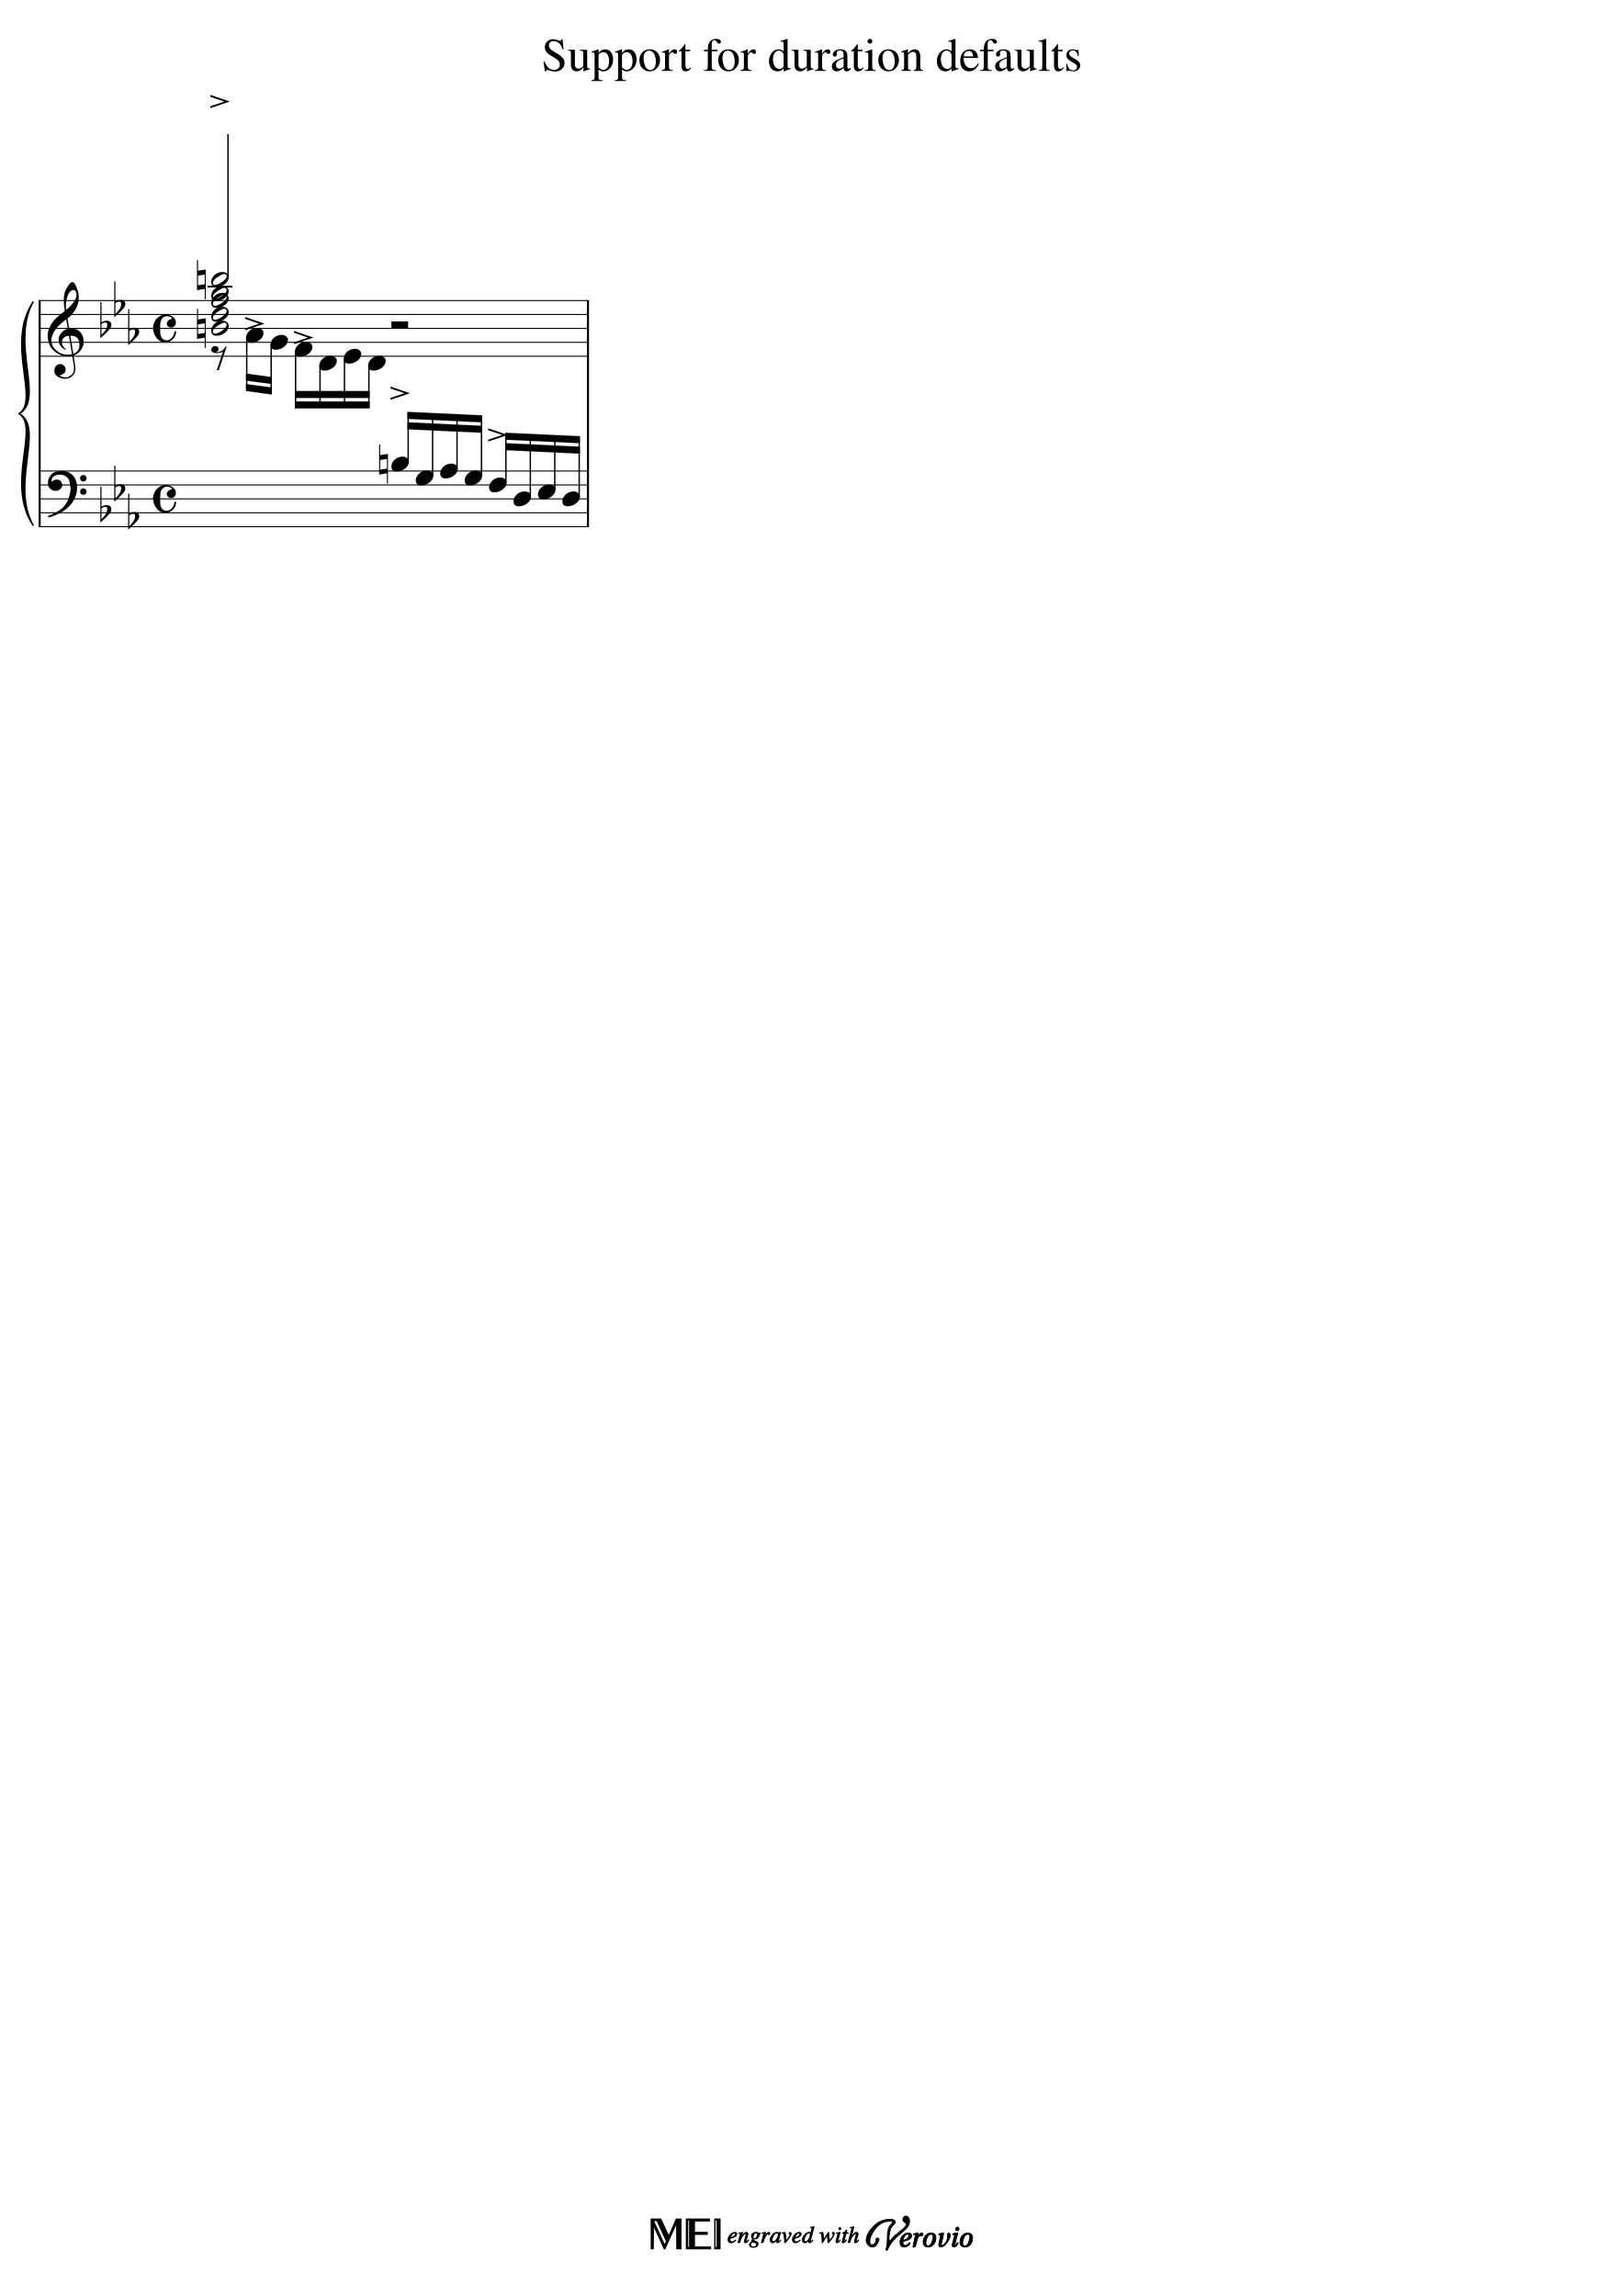
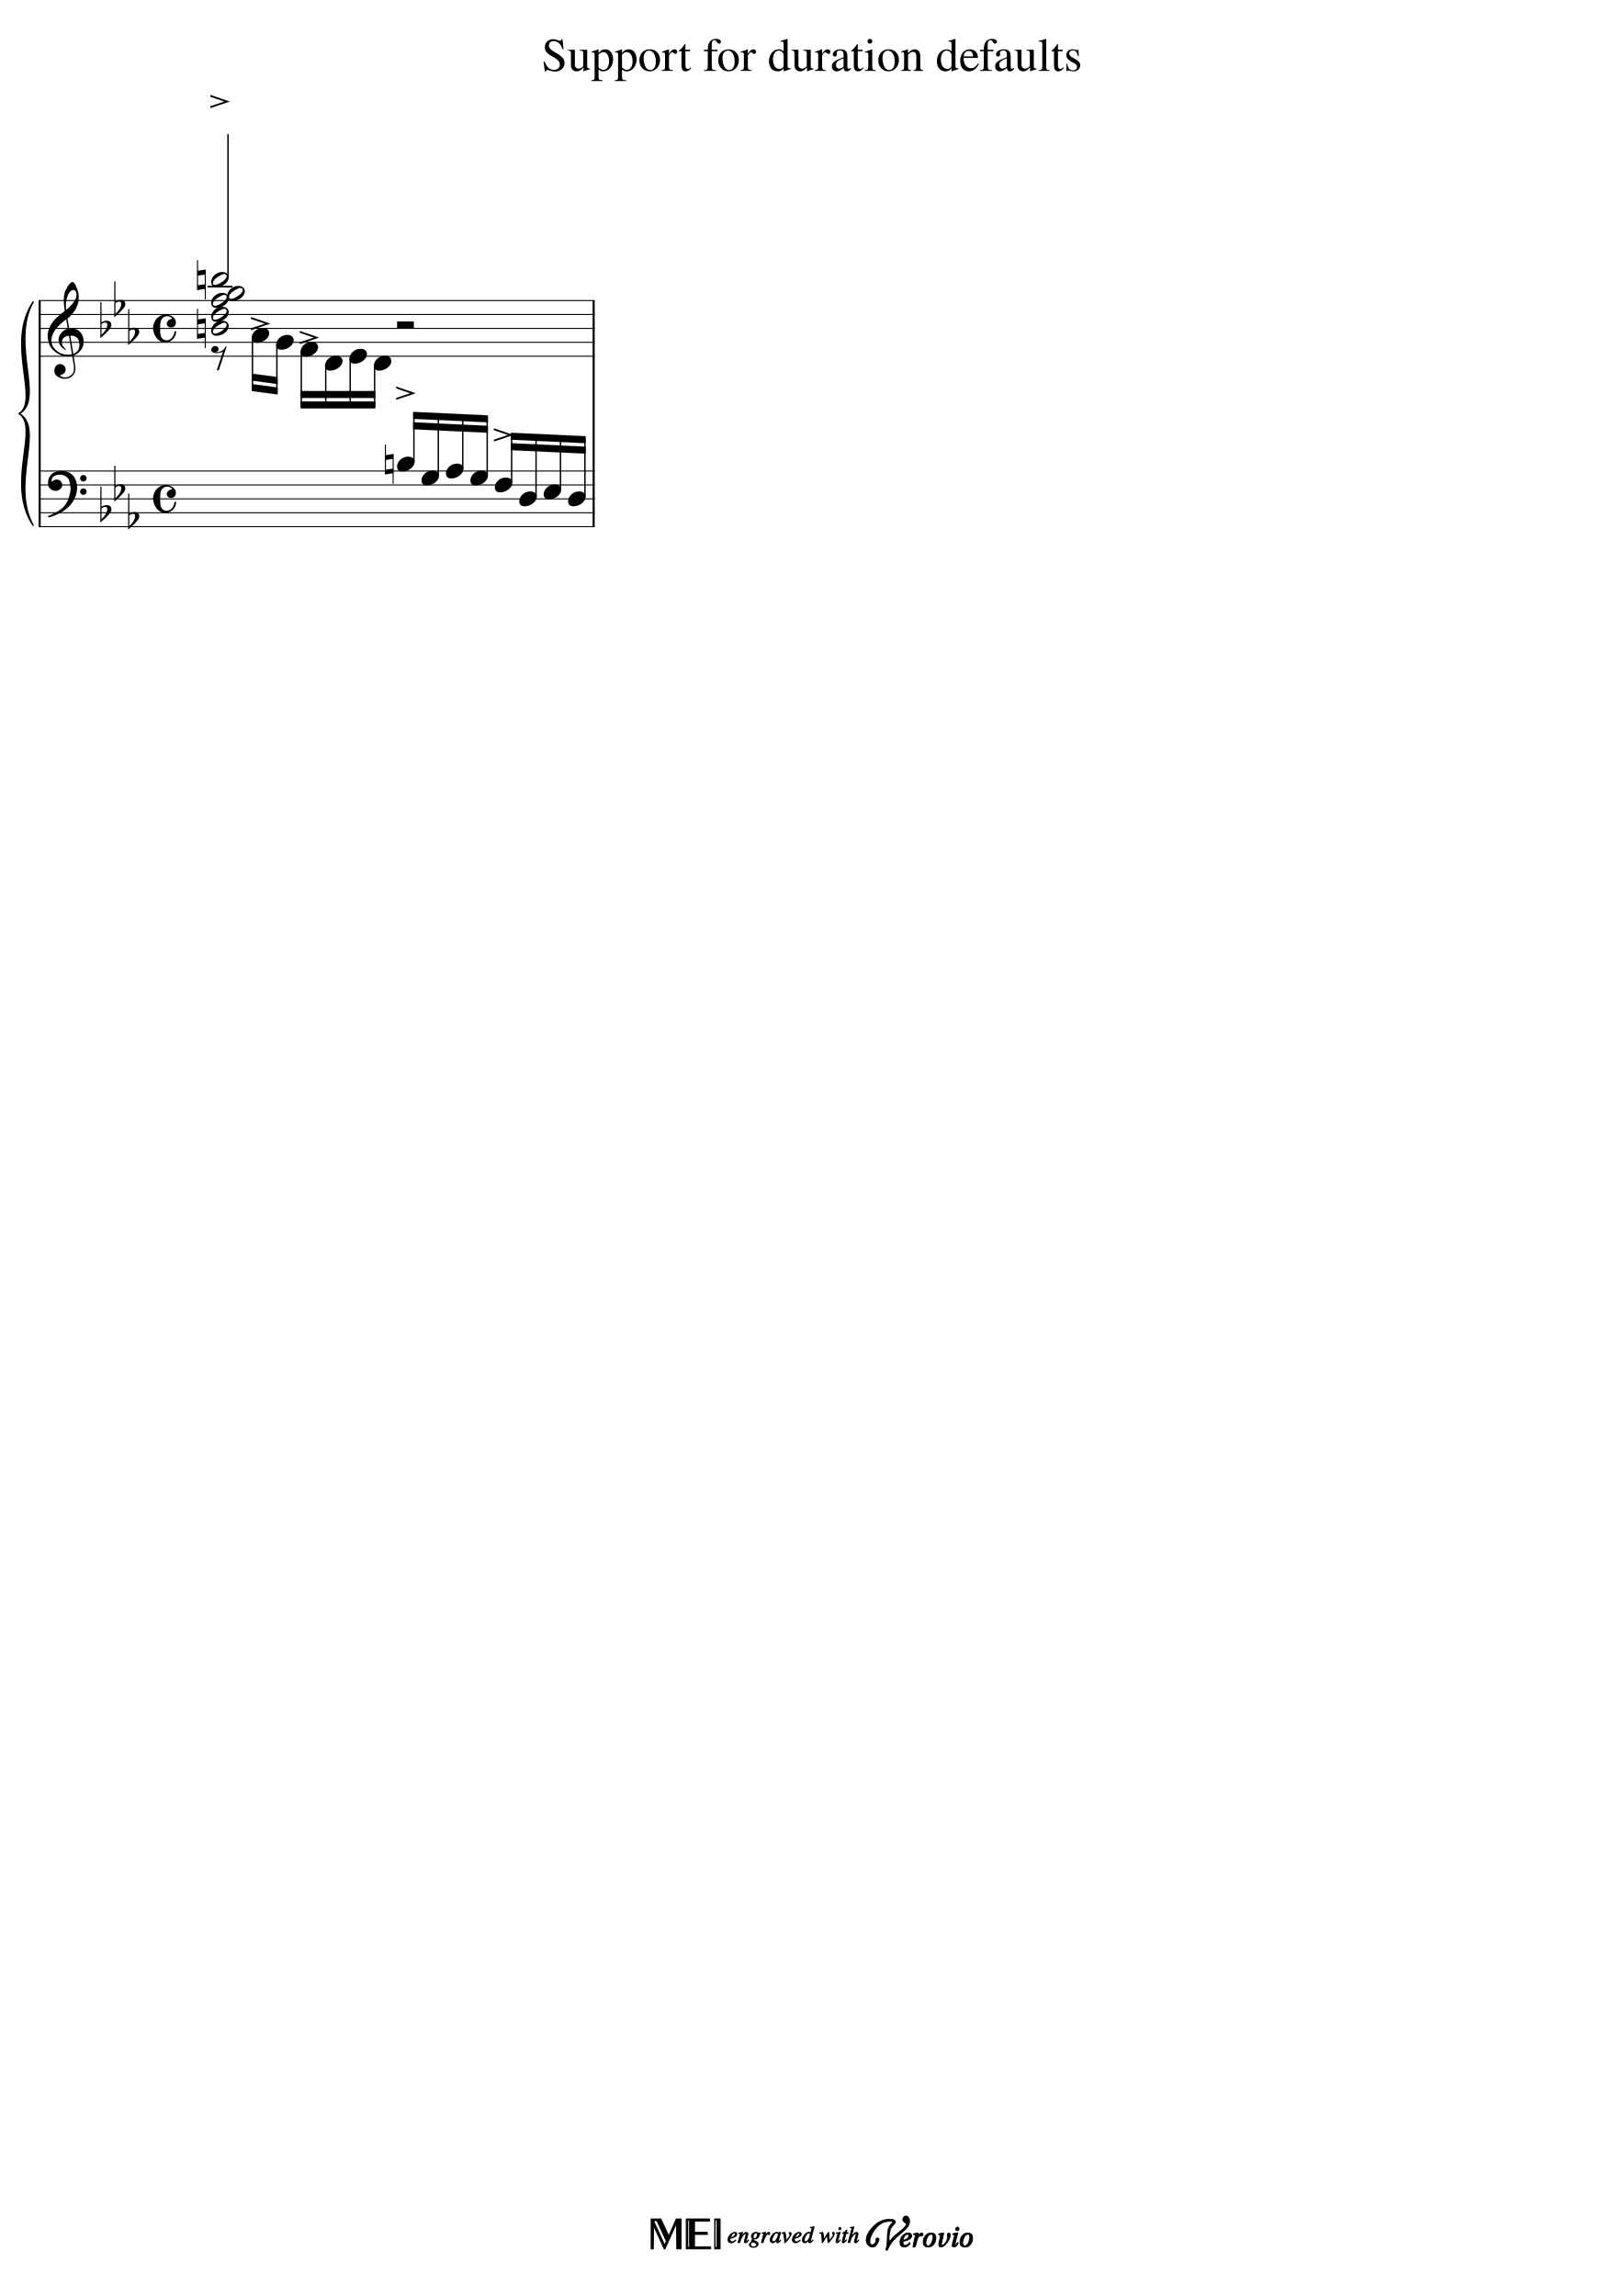
<svg xmlns="http://www.w3.org/2000/svg" xmlns:xlink="http://www.w3.org/1999/xlink" width="2100px" height="2970px" version="1.1" overflow="visible" id="docid">
  <defs>
    <g id="E050-docid">
      <path transform="scale(1,-1)" d="M441 -245c-23 -4 -48 -6 -76 -6c-59 0 -102 7 -130 20c-88 42 -150 93 -187 154c-26 44 -43 103 -48 176c0 6 -1 13 -1 19c0 54 15 111 45 170c29 57 65 106 110 148s96 85 153 127c-3 16 -8 46 -13 92c-4 43 -5 73 -5 89c0 117 16 172 69 257c34 54 64 82 89 82 c21 0 43 -30 69 -92s39 -115 41 -159v-15c0 -109 -21 -162 -67 -241c-13 -20 -63 -90 -98 -118c-13 -9 -25 -19 -37 -29l31 -181c8 1 18 2 28 2c58 0 102 -12 133 -35c59 -43 92 -104 98 -184c1 -7 1 -15 1 -22c0 -123 -87 -209 -181 -248c8 -57 17 -110 25 -162 c5 -31 6 -58 6 -80c0 -30 -5 -53 -14 -70c-35 -64 -88 -99 -158 -103c-5 0 -11 -1 -16 -1c-37 0 -72 10 -108 27c-50 24 -77 59 -80 105v11c0 29 7 55 20 76c18 28 45 42 79 44h6c49 0 93 -42 97 -87v-9c0 -51 -34 -86 -105 -106c17 -24 51 -36 102 -36c62 0 116 43 140 85 c9 16 13 41 13 74c0 20 -1 42 -5 67c-8 53 -18 106 -26 159zM461 939c-95 0 -135 -175 -135 -286c0 -24 2 -48 5 -71c50 39 92 82 127 128c40 53 60 100 60 140v8c-4 53 -22 81 -55 81h-2zM406 119l54 -326c73 25 110 78 110 161c0 7 0 15 -1 23c-7 95 -57 142 -151 142h-12 zM382 117c-72 -2 -128 -47 -128 -120v-7c2 -46 43 -99 75 -115c-3 -2 -7 -5 -10 -10c-70 33 -116 88 -123 172v11c0 68 44 126 88 159c23 17 49 29 78 36l-29 170c-21 -13 -52 -37 -92 -73c-50 -44 -86 -84 -109 -119c-45 -69 -67 -130 -67 -182v-13c5 -68 35 -127 93 -176 s125 -73 203 -73c25 0 50 3 75 9c-19 111 -36 221 -54 331z" />
    </g>
    <g id="E260-docid">
      <path transform="scale(1,-1)" d="M20 110c32 16 54 27 93 27c26 0 35 -3 54 -13c13 -7 24 -20 27 -38l4 -25c0 -28 -16 -57 -45 -89c-23 -25 -39 -44 -65 -68l-88 -79v644h20v-359zM90 106c-32 0 -48 -10 -70 -29v-194c31 31 54 59 71 84c21 32 32 59 32 84c0 9 1 16 1 20c0 14 -3 21 -11 30l-8 3z" />
    </g>
    <g id="E08A-docid">
      <path transform="scale(1,-1)" d="M340 179c-9 24 -56 41 -89 41c-46 0 -81 -28 -100 -58c-17 -28 -25 -78 -25 -150c0 -65 2 -111 8 -135c8 -31 18 -49 40 -67c20 -17 43 -25 70 -25c54 0 92 36 115 75c14 25 23 54 28 88h27c0 -63 -24 -105 -58 -141c-35 -38 -82 -56 -140 -56c-45 0 -83 13 -115 39 c-57 45 -101 130 -101 226c0 59 33 127 68 163c36 37 97 72 160 72c36 0 93 -21 121 -40c11 -8 23 -17 33 -30c19 -23 27 -48 27 -76c0 -51 -35 -88 -86 -88c-43 0 -76 27 -76 68c0 26 7 35 21 51c15 17 32 27 58 32c7 2 14 7 14 11z" />
    </g>
    <g id="E4A0-docid">
      <path transform="scale(1,-1)" d="M0 236l347 -119l-347 -117v33l252 84l-252 86v33z" />
    </g>
    <g id="E0A3-docid">
      <path transform="scale(1,-1)" d="M278 64c0 22 -17 39 -43 39c-12 0 -26 -3 -41 -10c-85 -43 -165 -94 -165 -156c5 -25 15 -32 49 -32c67 11 200 95 200 159zM0 -36c0 68 73 174 200 174c66 0 114 -39 114 -97c0 -84 -106 -173 -218 -173c-64 0 -96 32 -96 96z" />
    </g>
    <g id="E261-docid">
      <path transform="scale(1,-1)" d="M0 -188v539h18v-191l139 22v-533h-17v186zM18 -100l122 17v176l-122 -19v-174z" />
    </g>
    <g id="E4E4-docid">
      <path transform="scale(1,-1)" d="M0 10v105c0 9 1 10 10 10h280c9 0 10 -1 10 -10v-105c0 -9 -1 -10 -10 -10h-280c-9 0 -10 1 -10 10z" />
    </g>
    <g id="E4E6-docid">
      <path transform="scale(1,-1)" d="M0 123c7 34 33 56 69 60c29 -3 43 -9 53 -29c4 -8 7 -15 10 -22c0 -21 -1 -25 -11 -35c-5 -8 -18 -14 -40 -20l12 -3l15 -1c44 0 97 26 122 56c10 11 18 26 24 42c7 1 15 2 22 3l-140 -424h-36l111 330c-10 -6 -27 -12 -53 -16l-52 -8h-10l-20 1c-1 0 -8 3 -21 6 c-37 9 -55 28 -55 60z" />
    </g>
    <g id="E0A4-docid">
      <path transform="scale(1,-1)" d="M0 -39c0 68 73 172 200 172c66 0 114 -37 114 -95c0 -84 -106 -171 -218 -171c-64 0 -96 30 -96 94z" />
    </g>
    <g id="E062-docid">
      <path transform="scale(1,-1)" d="M582 -120c0 32 26 58 58 58s58 -26 58 -58s-26 -58 -58 -58s-58 26 -58 58zM582 120c0 32 26 58 58 58s58 -26 58 -58s-26 -58 -58 -58s-58 26 -58 58zM158 96c51 0 73 -14 88 -49l16 -39c0 -17 -2 -30 -7 -40c-3 -11 -10 -21 -19 -31c-17 -18 -49 -43 -84 -43 c-55 0 -77 13 -112 44c-24 21 -35 55 -35 100c0 46 14 81 32 112c30 52 71 79 137 93l36 6l26 2c154 0 235 -68 274 -182c11 -32 18 -68 18 -107c0 -103 -26 -182 -68 -250c-89 -145 -234 -230 -412 -288l-30 -5c-9 0 -14 3 -14 8c3 10 5 11 10 16c35 15 70 30 96 44l78 43 c96 57 162 136 197 258c9 33 17 60 22 100c3 22 5 35 6 39c-7 69 -16 115 -23 140s-4 22 -16 40c-8 12 -19 23 -31 34c-24 21 -62 44 -118 44c-48 0 -84 -8 -113 -28c-28 -19 -42 -44 -42 -73v-16c2 -5 3 -9 4 -11c24 22 52 39 84 39z" />
    </g>
  </defs>
  <style type="text/css">#docid g.ending, #docid g.fing, #docid g.reh, #docid g.tempo {font-weight:bold;}#docid g.dir, #docid g.dynam, #docid g.mNum {font-style:italic;}#docid g.label {font-weight:normal;}#docid ellipse, #docid path, #docid polygon, #docid polyline, #docid rect {stroke:currentColor}</style>
  <svg class="definition-scale" color="black" font-family="Times, serif" viewBox="0 0 21000 29700">
    <g class="page-margin" transform="translate(500, 500)">
      <g id="iJ6YNS9" class="mdiv pageMilestone" />
      <g id="j6ERYJ7" class="score pageMilestone" />
      <g id="fBPQITG" class="system">
        <path d="M13 3388 L13 6313" stroke-width="27" />
        <g id="xJ12Q6O" class="grpSym">
          <path d="M-72,6295 C-432,5755 18,5031 -252,4851 C81,5031 -369,5755 -72,6295" stroke-width="18" stroke-linecap="round" stroke-linejoin="round" />
          <path d="M-72,3406 C-369,3946 81,4671 -252,4851 C18,4671 -432,3946 -72,3406" stroke-width="18" stroke-linecap="round" stroke-linejoin="round" />
        </g>
        <g id="i1N780LT" class="section systemMilestone" />
        <g id="z1XZBIJA" class="measure">
          <g id="a12WP67W" class="staff">
-             <path d="M0 3388 L7117 3388" stroke-width="13" />
-             <path d="M0 3568 L7117 3568" stroke-width="13" />
-             <path d="M0 3748 L7117 3748" stroke-width="13" />
-             <path d="M0 3928 L7117 3928" stroke-width="13" />
-             <path d="M0 4108 L7117 4108" stroke-width="13" />
+             <path d="M0 3388 L7191 3388" stroke-width="13" />
+             <path d="M0 3568 L7191 3568" stroke-width="13" />
+             <path d="M0 3748 L7191 3748" stroke-width="13" />
+             <path d="M0 3928 L7191 3928" stroke-width="13" />
+             <path d="M0 4108 L7191 4108" stroke-width="13" />
            <g id="o7QYPJW" class="clef">
              <use xlink:href="#E050-docid" transform="translate(117, 3928) scale(0.72, 0.72)" />
            </g>
            <g id="qSBDL9H" class="keySig">
              <g id="s1QB9JGL" class="keyAccid">
                <use xlink:href="#E260-docid" transform="translate(798, 3748) scale(0.72, 0.72)" />
              </g>
              <g id="uTZSACH" class="keyAccid">
                <use xlink:href="#E260-docid" transform="translate(978, 3478) scale(0.72, 0.72)" />
              </g>
              <g id="wJEVVNP" class="keyAccid">
                <use xlink:href="#E260-docid" transform="translate(1158, 3838) scale(0.72, 0.72)" />
              </g>
            </g>
            <g id="yGQIG58" class="meterSig">
              <use xlink:href="#E08A-docid" transform="translate(1480, 3748) scale(0.72, 0.72)" />
            </g>
            <g class="ledgerLines above">
              <path d="M2184 3208 L2506 3208" stroke-width="22" />
            </g>
            <g id="b4Y5DFV" class="layer">
              <g id="cNFAQML" class="chord">
                <g id="d17EWFLB" class="stem">
                  <path d="M2449 3097 L2449 1235" stroke-width="18" />
                </g>
                <g id="d1RIF43L" class="artic">
                  <use xlink:href="#E4A0-docid" transform="translate(2221, 898) scale(0.72, 0.72)" />
                </g>
                <g id="e36A7UB" class="note">
                  <g class="notehead">
                    <use xlink:href="#E0A3-docid" transform="translate(2232, 3748) scale(0.72, 0.72)" />
                  </g>
                  <g id="fW4SW7P" class="accid">
                    <use xlink:href="#E261-docid" transform="translate(2048, 3748) scale(0.72, 0.72)" />
                  </g>
                </g>
                <g id="g17JWEWV" class="note">
                  <g class="notehead">
                    <use xlink:href="#E0A3-docid" transform="translate(2232, 3568) scale(0.72, 0.72)" />
                  </g>
                </g>
                <g id="h11BYRB0" class="note">
                  <g class="notehead">
                    <use xlink:href="#E0A3-docid" transform="translate(2232, 3388) scale(0.72, 0.72)" />
                  </g>
                </g>
                <g id="iEPNT2P" class="note">
                  <g class="notehead">
-                     <use xlink:href="#E0A3-docid" transform="translate(2232, 3298) scale(0.72, 0.72)" />
+                     <use xlink:href="#E0A3-docid" transform="translate(2440, 3298) scale(0.72, 0.72)" />
                  </g>
                </g>
                <g id="j180F7IU" class="note">
                  <g class="notehead">
                    <use xlink:href="#E0A3-docid" transform="translate(2232, 3118) scale(0.72, 0.72)" />
                  </g>
                  <g id="k1JVOWO3" class="accid">
                    <use xlink:href="#E261-docid" transform="translate(2048, 3118) scale(0.72, 0.72)" />
                  </g>
                </g>
              </g>
              <g id="l168SLSU" class="rest">
-                 <use xlink:href="#E4E4-docid" transform="translate(4562, 3748) scale(0.72, 0.72)" />
+                 <use xlink:href="#E4E4-docid" transform="translate(4636, 3748) scale(0.72, 0.72)" />
                <g class="ledgerLines" />
              </g>
            </g>
            <g id="m1I1R6XU" class="layer">
              <g id="n3L1BSY" class="rest">
                <use xlink:href="#E4E6-docid" transform="translate(2232, 4108) scale(0.72, 0.72)" />
              </g>
              <g id="oYFJ0C6" class="beam">
-                 <polygon points="2682,4558 3016,4603 3016,4513 2682,4468" />
-                 <polygon points="2682,4423 3016,4468 3016,4378 2682,4333" />
+                 <polygon points="2756,4558 3090,4603 3090,4513 2756,4468" />
+                 <polygon points="2756,4423 3090,4468 3090,4378 2756,4333" />
                <g id="p6KLLMO" class="note">
                  <g class="notehead">
-                     <use xlink:href="#E0A4-docid" transform="translate(2682, 3838) scale(0.72, 0.72)" />
+                     <use xlink:href="#E0A4-docid" transform="translate(2756, 3838) scale(0.72, 0.72)" />
                  </g>
                  <g id="eZWEOI5" class="stem">
-                     <path d="M2691 3866 L2691 4540" stroke-width="18" />
+                     <path d="M2765 3866 L2765 4540" stroke-width="18" />
                  </g>
                  <g id="q4CA8UL" class="accid" />
                  <g id="r10DL3CR" class="artic">
-                     <use xlink:href="#E4A0-docid" transform="translate(2671, 3771) scale(0.72, 0.72)" />
+                     <use xlink:href="#E4A0-docid" transform="translate(2745, 3771) scale(0.72, 0.72)" />
                  </g>
                </g>
                <g id="s1IC15RP" class="note">
                  <g class="notehead">
-                     <use xlink:href="#E0A4-docid" transform="translate(2998, 3928) scale(0.72, 0.72)" />
+                     <use xlink:href="#E0A4-docid" transform="translate(3072, 3928) scale(0.72, 0.72)" />
                  </g>
                  <g id="fXQFU55" class="stem">
-                     <path d="M3007 3956 L3007 4585" stroke-width="18" />
+                     <path d="M3081 3956 L3081 4585" stroke-width="18" />
                  </g>
                </g>
              </g>
              <g id="tBZ62SV" class="beam">
-                 <polygon points="3314,4783 4280,4783 4280,4693 3314,4693" />
-                 <polygon points="3314,4648 3639,4648 3639,4558 3314,4558" />
-                 <polygon points="3639,4648 3955,4648 3955,4558 3639,4558" />
-                 <polygon points="3955,4648 4280,4648 4280,4558 3955,4558" />
+                 <polygon points="3388,4783 4354,4783 4354,4693 3388,4693" />
+                 <polygon points="3388,4648 3713,4648 3713,4558 3388,4558" />
+                 <polygon points="3713,4648 4029,4648 4029,4558 3713,4558" />
+                 <polygon points="4029,4648 4354,4648 4354,4558 4029,4558" />
                <g id="uW4WKQ" class="note">
                  <g class="notehead">
-                     <use xlink:href="#E0A4-docid" transform="translate(3314, 4018) scale(0.72, 0.72)" />
+                     <use xlink:href="#E0A4-docid" transform="translate(3388, 4018) scale(0.72, 0.72)" />
                  </g>
                  <g id="g11K35MU" class="stem">
-                     <path d="M3323 4046 L3323 4765" stroke-width="18" />
+                     <path d="M3397 4046 L3397 4765" stroke-width="18" />
                  </g>
                  <g id="vLC6GUE" class="artic">
-                     <use xlink:href="#E4A0-docid" transform="translate(3303, 3951) scale(0.72, 0.72)" />
+                     <use xlink:href="#E4A0-docid" transform="translate(3377, 3951) scale(0.72, 0.72)" />
                  </g>
                </g>
                <g id="w1KCUVGJ" class="note">
                  <g class="notehead">
-                     <use xlink:href="#E0A4-docid" transform="translate(3630, 4198) scale(0.72, 0.72)" />
+                     <use xlink:href="#E0A4-docid" transform="translate(3704, 4198) scale(0.72, 0.72)" />
                  </g>
                  <g id="h1NRSQV" class="stem">
-                     <path d="M3639 4226 L3639 4765" stroke-width="18" />
+                     <path d="M3713 4226 L3713 4765" stroke-width="18" />
                  </g>
                </g>
                <g id="xGUU4JQ" class="note">
                  <g class="notehead">
-                     <use xlink:href="#E0A4-docid" transform="translate(3946, 4108) scale(0.72, 0.72)" />
+                     <use xlink:href="#E0A4-docid" transform="translate(4020, 4108) scale(0.72, 0.72)" />
                  </g>
                  <g id="i1K5PWQO" class="stem">
-                     <path d="M3955 4136 L3955 4765" stroke-width="18" />
+                     <path d="M4029 4136 L4029 4765" stroke-width="18" />
                  </g>
                  <g id="yAUW6TF" class="accid" />
                </g>
                <g id="z14DBQNG" class="note">
                  <g class="notehead">
-                     <use xlink:href="#E0A4-docid" transform="translate(4262, 4198) scale(0.72, 0.72)" />
+                     <use xlink:href="#E0A4-docid" transform="translate(4336, 4198) scale(0.72, 0.72)" />
                  </g>
                  <g id="jF89DCD" class="stem">
-                     <path d="M4271 4226 L4271 4765" stroke-width="18" />
+                     <path d="M4345 4226 L4345 4765" stroke-width="18" />
                  </g>
                </g>
              </g>
            </g>
          </g>
          <g id="a1QJ4FU1" class="staff">
-             <path d="M0 5593 L7117 5593" stroke-width="13" />
-             <path d="M0 5773 L7117 5773" stroke-width="13" />
-             <path d="M0 5953 L7117 5953" stroke-width="13" />
-             <path d="M0 6133 L7117 6133" stroke-width="13" />
-             <path d="M0 6313 L7117 6313" stroke-width="13" />
+             <path d="M0 5593 L7191 5593" stroke-width="13" />
+             <path d="M0 5773 L7191 5773" stroke-width="13" />
+             <path d="M0 5953 L7191 5953" stroke-width="13" />
+             <path d="M0 6133 L7191 6133" stroke-width="13" />
+             <path d="M0 6313 L7191 6313" stroke-width="13" />
            <g id="a1S3ZV15" class="clef">
              <use xlink:href="#E062-docid" transform="translate(117, 5773) scale(0.72, 0.72)" />
            </g>
            <g id="cPC8XRE" class="keySig">
              <g id="e1A86V4C" class="keyAccid">
                <use xlink:href="#E260-docid" transform="translate(798, 6133) scale(0.72, 0.72)" />
              </g>
              <g id="g11OAW1M" class="keyAccid">
                <use xlink:href="#E260-docid" transform="translate(978, 5863) scale(0.72, 0.72)" />
              </g>
              <g id="iCWZDDF" class="keyAccid">
                <use xlink:href="#E260-docid" transform="translate(1158, 6223) scale(0.72, 0.72)" />
              </g>
            </g>
            <g id="k1S3GH4B" class="meterSig">
              <use xlink:href="#E08A-docid" transform="translate(1480, 5953) scale(0.72, 0.72)" />
            </g>
            <g id="b1XSZE2H" class="layer">
              <g id="c1IEYM10" class="space" />
              <g id="dIZDUHE" class="beam">
-                 <polygon points="4770,4828 5736,4873 5736,4963 4770,4918" />
-                 <polygon points="4770,4963 5095,4978 5095,5068 4770,5053" />
-                 <polygon points="5095,4978 5411,4993 5411,5083 5095,5068" />
-                 <polygon points="5411,4993 5736,5008 5736,5098 5411,5083" />
+                 <polygon points="4844,4828 5810,4873 5810,4963 4844,4918" />
+                 <polygon points="4844,4963 5169,4978 5169,5068 4844,5053" />
+                 <polygon points="5169,4978 5485,4993 5485,5083 5169,5068" />
+                 <polygon points="5485,4993 5810,5008 5810,5098 5485,5083" />
                <g id="e1EHME80" class="note">
                  <g class="notehead">
-                     <use xlink:href="#E0A4-docid" transform="translate(4562, 5503) scale(0.72, 0.72)" />
+                     <use xlink:href="#E0A4-docid" transform="translate(4636, 5503) scale(0.72, 0.72)" />
                  </g>
                  <g id="k1FISYPL" class="stem">
-                     <path d="M4779 5475 L4779 4846" stroke-width="18" />
+                     <path d="M4853 5475 L4853 4846" stroke-width="18" />
                  </g>
                  <g id="f1BEGS43" class="accid">
-                     <use xlink:href="#E261-docid" transform="translate(4404, 5503) scale(0.72, 0.72)" />
+                     <use xlink:href="#E261-docid" transform="translate(4478, 5503) scale(0.72, 0.72)" />
                  </g>
                  <g id="gETMZTA" class="artic">
-                     <use xlink:href="#E4A0-docid" transform="translate(4551, 4671) scale(0.72, 0.72)" />
+                     <use xlink:href="#E4A0-docid" transform="translate(4625, 4671) scale(0.72, 0.72)" />
                  </g>
                </g>
                <g id="h1WRIV4E" class="note">
                  <g class="notehead">
-                     <use xlink:href="#E0A4-docid" transform="translate(4878, 5683) scale(0.72, 0.72)" />
+                     <use xlink:href="#E0A4-docid" transform="translate(4952, 5683) scale(0.72, 0.72)" />
                  </g>
                  <g id="l1ABBN8W" class="stem">
-                     <path d="M5095 5655 L5095 4861" stroke-width="18" />
+                     <path d="M5169 5655 L5169 4861" stroke-width="18" />
                  </g>
                </g>
                <g id="i123OHXR" class="note">
                  <g class="notehead">
-                     <use xlink:href="#E0A4-docid" transform="translate(5194, 5593) scale(0.72, 0.72)" />
+                     <use xlink:href="#E0A4-docid" transform="translate(5268, 5593) scale(0.72, 0.72)" />
                  </g>
                  <g id="m12P1BRU" class="stem">
-                     <path d="M5411 5565 L5411 4876" stroke-width="18" />
+                     <path d="M5485 5565 L5485 4876" stroke-width="18" />
                  </g>
                  <g id="jQFEFEK" class="accid" />
                </g>
                <g id="kOVASEE" class="note">
                  <g class="notehead">
-                     <use xlink:href="#E0A4-docid" transform="translate(5510, 5683) scale(0.72, 0.72)" />
+                     <use xlink:href="#E0A4-docid" transform="translate(5584, 5683) scale(0.72, 0.72)" />
                  </g>
                  <g id="nDW87ZK" class="stem">
-                     <path d="M5727 5655 L5727 4891" stroke-width="18" />
+                     <path d="M5801 5655 L5801 4891" stroke-width="18" />
                  </g>
                </g>
              </g>
              <g id="l1I7OPR1" class="beam">
-                 <polygon points="6034,5098 7000,5143 7000,5233 6034,5188" />
-                 <polygon points="6034,5233 6359,5248 6359,5338 6034,5323" />
-                 <polygon points="6359,5248 6675,5263 6675,5353 6359,5338" />
-                 <polygon points="6675,5263 7000,5278 7000,5368 6675,5353" />
+                 <polygon points="6108,5098 7074,5143 7074,5233 6108,5188" />
+                 <polygon points="6108,5233 6433,5248 6433,5338 6108,5323" />
+                 <polygon points="6433,5248 6749,5263 6749,5353 6433,5338" />
+                 <polygon points="6749,5263 7074,5278 7074,5368 6749,5353" />
                <g id="m81K135" class="note">
                  <g class="notehead">
-                     <use xlink:href="#E0A4-docid" transform="translate(5826, 5773) scale(0.72, 0.72)" />
+                     <use xlink:href="#E0A4-docid" transform="translate(5900, 5773) scale(0.72, 0.72)" />
                  </g>
                  <g id="o1QUDUF9" class="stem">
-                     <path d="M6043 5745 L6043 5116" stroke-width="18" />
+                     <path d="M6117 5745 L6117 5116" stroke-width="18" />
                  </g>
                  <g id="n2N7U24" class="artic">
-                     <use xlink:href="#E4A0-docid" transform="translate(5815, 5211) scale(0.72, 0.72)" />
+                     <use xlink:href="#E4A0-docid" transform="translate(5889, 5211) scale(0.72, 0.72)" />
                  </g>
                </g>
                <g id="o1FK4NGH" class="note">
                  <g class="notehead">
-                     <use xlink:href="#E0A4-docid" transform="translate(6142, 5953) scale(0.72, 0.72)" />
+                     <use xlink:href="#E0A4-docid" transform="translate(6216, 5953) scale(0.72, 0.72)" />
                  </g>
                  <g id="p1YCXJ73" class="stem">
-                     <path d="M6359 5925 L6359 5131" stroke-width="18" />
+                     <path d="M6433 5925 L6433 5131" stroke-width="18" />
                  </g>
                </g>
                <g id="p1AX0ZDE" class="note">
                  <g class="notehead">
-                     <use xlink:href="#E0A4-docid" transform="translate(6458, 5863) scale(0.72, 0.72)" />
+                     <use xlink:href="#E0A4-docid" transform="translate(6532, 5863) scale(0.72, 0.72)" />
                  </g>
                  <g id="q1XPOA9B" class="stem">
-                     <path d="M6675 5835 L6675 5146" stroke-width="18" />
+                     <path d="M6749 5835 L6749 5146" stroke-width="18" />
                  </g>
                  <g id="qI1DT7K" class="accid" />
                </g>
                <g id="rJ8GLXL" class="note">
                  <g class="notehead">
-                     <use xlink:href="#E0A4-docid" transform="translate(6774, 5953) scale(0.72, 0.72)" />
+                     <use xlink:href="#E0A4-docid" transform="translate(6848, 5953) scale(0.72, 0.72)" />
                  </g>
                  <g id="rG2INEF" class="stem">
-                     <path d="M6991 5925 L6991 5161" stroke-width="18" />
+                     <path d="M7065 5925 L7065 5161" stroke-width="18" />
                  </g>
                </g>
              </g>
            </g>
          </g>
          <g id="y16753K6" class="barLine">
-             <path d="M7104 3388 L7104 4108" stroke-width="27" />
-             <path d="M7104 5593 L7104 6313" stroke-width="27" />
-             <path d="M7104 4108 L7104 5593" stroke-width="27" />
+             <path d="M7178 3388 L7178 4108" stroke-width="27" />
+             <path d="M7178 5593 L7178 6313" stroke-width="27" />
+             <path d="M7178 4108 L7178 5593" stroke-width="27" />
          </g>
        </g>
        <g id="bGR56S9" class="systemMilestoneEnd i1N780LT" />
      </g>
      <g id="c10PAP45" class="pageMilestoneEnd j6ERYJ7" />
      <g id="dPPZBXY" class="pageMilestoneEnd iJ6YNS9" />
      <g id="k91JIAK" class="pgHead autogenerated">
        <text font-size="0px">
          <tspan id="l1KT7QAW" class="rend" x="10000" y="417" text-anchor="middle">
            <tspan id="mMRH0VO" class="rend">
              <tspan id="nYOSRMB" class="text">
                <tspan font-size="607px">Support for duration defaults</tspan>
              </tspan>
            </tspan>
          </tspan>
        </text>
      </g>
      <g id="e6C4ZMJ" class="pgFoot autogenerated">
        <g id="fA9N9Z2" class="fig">
          <g class="svg" transform="translate(7750, 28099) scale(10, 10)">
            <g>
              <path fill="#000000" d="M 17.113,49.265 V 10.368 h 12.697 c 3.289,7.337 6.713,14.61 10.127,21.889 3.42,-7.485 6.256,-14.205 9.589,-21.91 2.436,0.104 4.317,0.085 6.484,-0.058 V 49.264 H 50.274 C 50.145,38.356 50.016,27.448 49.887,16.54 45.003,27.315 39.967,38.434 35.084,49.209 34.679,49.344 34.427,49.136 34.022,49.271 29.466,39.331 24.91,29.391 20.354,19.451 20.224,29.389 20.095,39.327 19.965,49.264 H 17.113 Z M 36.754,39.325 C 32.721,30.513 28.688,21.701 24.655,12.889 22.531,12.751 22.657,12.71 20.714,12.814 v 0.966 c 4.613,9.998 9.609,20.749 13.873,30.082 0.722,-1.513 1.445,-3.025 2.167,-4.538 z m 25.738,9.94 c 0,-12.966 0,-25.931 0,-38.897 10.084,0 20.169,0 30.253,0 0,0.96 0,1.921 0,2.881 -6.483,0 -12.966,0 -19.448,0 0,4.802 0,9.604 0,14.406 5.522,0 11.045,0 16.567,0 0,0.96 0,1.921 0,2.881 -5.522,0 -11.045,0 -16.567,0 0,5.282 0,10.565 0,15.847 6.963,0 13.926,0 20.889,0 0,0.96 0,1.921 0,2.881 -10.565,0 -21.129,0 -31.694,0 z m 4.322,-2.161 c 0,-11.765 0,-23.53 0,-35.295 -0.72,0 -1.441,0 -2.161,0 0,11.765 0,23.53 0,35.295 0.72,0 1.441,0 2.161,0 z m 32.414,2.161 c 0,-12.966 0,-25.931 0,-38.897 2.401,0 4.802,0 7.203,0 0,12.966 0,25.931 0,38.897 -2.401,0 -4.802,0 -7.203,0 z m 2.881,-2.161 c 0,-11.765 0,-23.53 0,-35.295 -0.72,0 -1.441,0 -2.161,0 0,11.765 0,23.53 0,35.295 0.72,0 1.441,0 2.161,0 z" />
              <path fill="#000000" d="m 346.3,6.7 c -3.1,0.5 -4.9,4.4 -2.7,6.8 1.2,1.4 2.7,2.4 4.1,3.5 -2.4,5.3 -7.7,8.3 -11.9,12.1 -3.7,2.8 -7,6.2 -9.7,9.9 -2.2,-0.8 -0.915,-7.719 -0.627,-9.5 0.288,-1.781 0.727,-6.4 2.927,-8.7 1.3,-1.9 3,-3.5 4.5,-5.2 1.2,-3.4 -3.2,-4.9 -5.8,-4.6 -7.3,-0.5 -14.6,2 -20,6.8 -5,4.6 -10,10.1 -11.5,17 -0.9,3.5 -0.2,7.5 2.8,9.9 2.5,2.8 7.4,2.9 9.8,-0.2 1.7,-2.3 3.2,-4.8 3.8,-7.6 -0.1,-2.6 -4.4,-2.3 -4.3,0.2 1.2,2.4 -0.9,4.7 -2.7,6.2 -1.7,0.9 -4.7,0.7 -4.8,-1.7 -1,-5.8 2.1,-11.3 5.2,-16.1 4,-5.8 9.8,-11.2 17.2,-11.8 1.6,0 8.1,-1.2 6.8,1.4 -2.8,2.8 -5.6,6.1 -6,10.3 -1.6,7.7 0.1,15.7 -2.3,23.2 -1.1,3.9 2,2.6 2.5,0.2 3.3,-7.4 8.9,-13.4 15.1,-18.5 4.2,-3.9 9.5,-7.1 11.9,-12.6 1.3,-3.6 1.2,-9 -2.7,-10.9 -0.504,-0.177 -1.07,-0.165 -1.6,-0.1 z m 66,14.5 c -2,0.8 -1.8,4.9 0.8,4.4 3.4,0.4 2.9,-6.2 -0.8,-4.4 z m 0.6,7.3 c -1.3,0.5 -7.6,0.5 -5.4,2.2 4,-0.3 0.7,4.5 0.6,6.7 -0.4,2.9 -2.4,5.9 -1.2,8.8 2.7,1.7 5.6,-0.8 6.8,-3.2 1.6,-1.4 -0.5,-3 -1.2,-0.9 -0.4,0.8 -2.4,3.5 -2.6,1.8 1.1,-5 2.7,-9.9 3.9,-14.9 l -0.1,-0.5 h -0.9 z m -65.1,0.2 c -6.5,1.6 -10.5,9.5 -8.2,15.7 2.1,3.4 7.4,2.9 10.1,0.4 2,-0.2 3.6,-5.3 1,-3.4 -1.4,2 -4,4.2 -6.5,2.8 -2.2,-1.9 -1.9,-5.7 1.7,-5.3 3.1,-0.9 6.9,-2.1 8.1,-5.5 0.9,-2.7 -1.6,-5.2 -4.3,-4.8 h -1.1 -0.7 z m 13.6,0 c -2.2,0 -8.5,1.8 -2.9,2.3 0.9,1.9 -1,4.9 -1.1,7.2 -0.5,2.9 -1.4,5.7 -1.7,8.7 3.7,0.7 3.8,-2.6 4.4,-5.3 0.9,-3.3 1.6,-7 4.1,-9.5 2.4,1.6 6.8,-0.7 3.7,-3.4 -2.9,-0.5 -4.8,2.4 -6.2,4.3 0,-1.2 2.4,-5 -0.2,-4.3 z m 15.8,0 c -6.4,1.3 -9.6,9.1 -7.7,14.9 1.9,4 7.7,3.9 11,1.7 4.1,-3 6,-8.9 4.4,-13.7 -1.3,-3 -4.8,-3.2 -7.6,-3 z m 17,0 c -2.3,0 -8.8,1.9 -3,2.4 0.4,2.5 -1,5.7 -1.4,8.4 -0.7,2.4 -1.8,7.5 2.1,7.2 3.8,-0.1 6.5,-3.5 8.5,-6.3 2,-3.2 4.5,-7 3.3,-10.9 -3.7,-3 -3.6,2.6 -3.1,5.1 -0.7,3.8 -2.7,7.9 -6.2,9.8 -3.6,0.6 -1,-4.3 -0.8,-6.1 0.6,-3.2 1.6,-6.3 1.9,-9.5 h -1.1 z m 30.6,0 c -6.3,1.2 -9.5,8.9 -7.8,14.7 1.5,4 7.2,4.2 10.5,2.4 4.6,-2.8 6.6,-9.3 4.8,-14.3 -1.4,-2.8 -4.8,-3 -7.5,-2.8 z m -75.4,1.7 c 2.1,1.5 0.2,4.7 -1.6,5.7 -1.1,0.4 -5.5,3.4 -4.6,0.7 0.8,-2.7 2.2,-6.2 5.3,-6.6 l 0.9,0.1 z m 30.8,0 c 2.6,1.5 1.3,5.2 0.8,7.6 -0.8,2.7 -1.9,5.9 -4.7,7.1 -5.1,0.8 -4,-5.8 -2.8,-8.8 1,-2.8 3,-6.8 6.7,-5.8 z m 47.1,-0.1 c 2.9,0.7 2,4.7 1.5,6.8 -0.7,3 -1.8,6.7 -5,8 -4.7,0.8 -4,-5.1 -3,-7.9 0.9,-3 2.7,-7.3 6.5,-6.8 z" />
              <g>
                <path d="m 116.566,37.118 q 0,-3.252 2.93,-6.299 2.9,-3.047 5.991,-3.047 1.143,0 1.816,0.527 0.674,0.527 0.674,1.567 0,2.109 -2.476,3.618 -2.461,1.494 -5.186,1.831 l -0.835,0.103 q -0.19,0.601 -0.264,0.967 -0.073,0.352 -0.073,0.894 0,1.289 0.835,2.007 0.85,0.718 2.007,0.718 1.099,0 2.329,-0.732 0.703,-0.425 2.036,-1.523 l 0.381,0.337 q -0.659,0.835 -1.89,1.714 -2.183,1.567 -4.38,1.567 -1.553,0 -2.725,-1.099 -1.172,-1.099 -1.172,-3.149 z m 3.12,-2.358 q 2.798,-0.41 4.556,-1.963 Q 126,31.229 126,29.691 q 0,-0.557 -0.264,-0.879 -0.264,-0.337 -0.776,-0.337 -0.952,0 -1.875,0.82 -0.908,0.806 -1.641,1.831 -0.776,1.201 -1.23,2.3 -0.249,0.586 -0.527,1.333 z" />
                <path d="m 129.472,41 2.534,-9.053 q 0.322,-1.143 0.366,-1.377 0.059,-0.249 0.059,-0.527 0,-0.425 -0.249,-0.659 -0.234,-0.249 -0.938,-0.249 -0.176,0 -0.352,0.029 -0.161,0.015 -0.366,0.044 v -0.498 q 0.952,-0.146 1.348,-0.22 0.41,-0.073 0.879,-0.176 l 2.622,-0.571 q 0.088,0.059 0.117,0.132 l -1.948,6.299 q 1.787,-2.739 2.988,-4.072 2.109,-2.358 3.779,-2.358 0.645,0 1.113,0.249 0.894,0.483 0.894,1.743 0,0.352 -0.073,0.732 -0.073,0.381 -0.19,0.82 l -1.919,7.017 q -0.059,0.22 -0.132,0.542 -0.073,0.308 -0.073,0.439 0,0.22 0.103,0.396 0.103,0.176 0.337,0.176 0.381,0 0.879,-0.439 0.498,-0.454 1.626,-1.919 l 0.425,0.381 q -1.201,1.626 -1.904,2.285 -1.201,1.157 -2.3,1.157 -0.498,0 -0.967,-0.322 -0.454,-0.337 -0.454,-1.201 0,-0.249 0.029,-0.527 0.044,-0.278 0.103,-0.483 l 1.846,-7.119 q 0.146,-0.586 0.19,-0.952 0.059,-0.381 0.059,-0.542 0,-0.352 -0.176,-0.601 -0.161,-0.264 -0.586,-0.264 -1.099,0 -2.769,1.992 -0.981,1.187 -1.992,2.827 -0.776,1.274 -1.23,2.49 Q 132.709,37.821 131.742,41 Z" />
                <path d="m 149.13,33.5 q 0,0.908 0.278,1.45 0.469,0.894 1.685,0.894 1.318,0 2.344,-1.67 1.04,-1.685 1.04,-3.706 0,-0.967 -0.425,-1.509 -0.425,-0.557 -1.274,-0.557 -1.641,0 -2.651,1.743 -0.996,1.743 -0.996,3.354 z m 0.513,13.066 q 1.743,0 2.886,-0.835 1.157,-0.835 1.157,-1.992 0,-0.879 -0.601,-1.479 -0.322,-0.322 -1.04,-0.688 -0.601,-0.293 -2.036,-0.835 -1.421,-0.557 -1.641,-0.557 -0.381,0 -1.479,1.011 -1.099,1.025 -1.099,2.314 0,1.948 1.685,2.681 0.879,0.381 2.168,0.381 z m -5.479,-2.681 q 0,-1.099 0.835,-2.095 0.85,-0.981 2.681,-1.963 -0.366,-0.234 -0.601,-0.483 -0.234,-0.264 -0.234,-0.688 0,-0.601 0.835,-1.377 0.469,-0.439 1.523,-1.157 -0.938,-0.352 -1.611,-0.996 -0.82,-0.864 -0.82,-2.241 0,-2.212 1.729,-3.677 1.729,-1.465 4.277,-1.465 1.333,0 2.256,0.425 0.923,0.41 1.084,0.688 h 1.978 v 1.172 h -1.494 q 0.088,0.322 0.132,0.586 0.044,0.264 0.044,0.747 0,2.373 -1.846,3.735 -1.831,1.362 -3.955,1.362 -0.22,0 -0.41,-0.015 -0.19,-0.029 -0.469,-0.088 -0.22,0 -0.601,0.425 -0.396,0.425 -0.396,0.762 0,0.498 3.223,1.699 3.208,1.216 3.208,3.56 0,1.758 -1.611,3.076 -1.611,1.333 -4.863,1.333 -2.256,0 -3.574,-0.967 -1.318,-0.967 -1.318,-2.358 z" />
                <path d="m 165.038,27.67 q 0.132,0 0.176,0.088 0.059,0.073 0.059,0.176 -0.015,0.146 -0.029,0.22 l -1.465,5.669 0.322,-0.63 q 1.055,-2.065 2.461,-3.765 1.421,-1.714 2.695,-1.714 0.688,0 1.055,0.454 0.381,0.454 0.381,1.04 0,0.659 -0.381,1.099 -0.366,0.425 -1.025,0.425 -0.454,0 -0.688,-0.176 -0.234,-0.176 -0.366,-0.41 l -0.176,-0.322 q -0.059,-0.088 -0.146,-0.132 -0.073,-0.059 -0.19,-0.059 -0.571,0 -1.655,1.597 -1.069,1.597 -1.919,3.457 -0.513,1.128 -1.143,2.988 Q 162.606,38.847 161.947,41 h -2.256 l 2.432,-8.818 q 0.205,-0.762 0.322,-1.362 0.132,-0.601 0.132,-0.981 0,-0.439 -0.22,-0.674 -0.22,-0.234 -0.762,-0.234 -0.176,0 -0.439,0.029 -0.264,0.029 -0.63,0.073 v -0.483 l 0.586,-0.117 q 1.143,-0.234 2.49,-0.498 1.362,-0.264 1.436,-0.264 z" />
                <path d="m 181.518,30.424 q 0,-1.055 -0.483,-1.553 -0.483,-0.498 -1.172,-0.498 -2.388,0 -4.438,3.662 -1.802,3.223 -1.802,5.552 0,1.172 0.498,1.714 0.513,0.527 1.26,0.527 2.212,0 4.263,-3.56 1.875,-3.237 1.875,-5.845 z m -1.831,-2.71 q 1.157,0 1.787,0.601 0.337,0.322 0.527,0.85 l 0.073,0.205 0.322,-1.113 q 0.059,-0.19 0.103,-0.249 0.044,-0.073 0.205,-0.088 l 1.655,-0.19 q 0.132,0 0.146,0.059 0.029,0.044 0,0.176 -0.059,0.19 -0.088,0.308 -0.029,0.103 -0.088,0.308 l -1.348,5.244 q -0.439,1.714 -0.747,2.959 -0.542,2.256 -0.542,2.578 0,0.205 0.103,0.308 0.117,0.088 0.278,0.088 0.132,0 0.278,-0.088 0.161,-0.088 0.381,-0.264 l 0.249,-0.205 q 0.117,-0.103 0.264,-0.234 0.146,-0.146 0.352,-0.352 l 0.908,-0.938 0.352,0.308 q -1.523,1.948 -2.446,2.651 -0.923,0.688 -1.758,0.688 -0.542,0 -0.85,-0.381 -0.293,-0.381 -0.293,-0.952 0,-0.527 0.19,-1.509 0.205,-0.996 0.396,-1.67 -0.264,0.439 -0.894,1.289 -0.615,0.835 -1.523,1.626 -1.069,0.952 -2.051,1.348 -0.762,0.264 -1.465,0.264 -1.187,0 -2.153,-0.967 -0.967,-0.981 -0.967,-2.769 0,-3.076 2.754,-6.416 2.842,-3.472 5.889,-3.472 z" />
                <path d="m 196.664,27.772 q 0.82,0 1.26,0.586 0.439,0.586 0.439,1.333 0,1.978 -3.911,6.929 -3.706,4.702 -4.438,4.702 -0.22,0 -0.293,-0.601 -0.044,-0.337 -0.044,-1.143 0,-0.981 -0.19,-3.325 -0.19,-2.344 -0.366,-3.472 -0.366,-2.476 -0.718,-3.193 -0.352,-0.718 -1.333,-0.718 -0.161,0 -0.381,0.015 -0.205,0.015 -0.483,0.044 v -0.381 q 0.439,-0.088 1.846,-0.396 1.406,-0.308 1.494,-0.337 l 0.483,-0.146 q 0.205,-0.059 0.322,0.234 0.117,0.278 0.293,1.055 0.557,2.549 0.835,5.024 0.176,1.538 0.352,4.556 l 0.483,-0.513 q 1.509,-1.597 3.018,-3.794 1.509,-2.197 1.509,-3.105 0,-0.454 -0.659,-1.084 -0.659,-0.645 -0.659,-1.172 0,-0.483 0.322,-0.791 0.337,-0.308 0.82,-0.308 z" />
                <path d="m 199.828,37.118 q 0,-3.252 2.93,-6.299 2.9,-3.047 5.991,-3.047 1.143,0 1.816,0.527 0.674,0.527 0.674,1.567 0,2.109 -2.476,3.618 -2.461,1.494 -5.186,1.831 l -0.835,0.103 q -0.19,0.601 -0.264,0.967 -0.073,0.352 -0.073,0.894 0,1.289 0.835,2.007 0.85,0.718 2.007,0.718 1.099,0 2.329,-0.732 0.703,-0.425 2.036,-1.523 l 0.381,0.337 q -0.659,0.835 -1.89,1.714 -2.183,1.567 -4.38,1.567 -1.553,0 -2.725,-1.099 -1.172,-1.099 -1.172,-3.149 z m 3.12,-2.358 q 2.798,-0.41 4.556,-1.963 1.758,-1.567 1.758,-3.105 0,-0.557 -0.264,-0.879 -0.264,-0.337 -0.776,-0.337 -0.952,0 -1.875,0.82 -0.908,0.806 -1.641,1.831 -0.776,1.201 -1.23,2.3 -0.249,0.586 -0.527,1.333 z" />
                <path d="m 215.238,37.602 q 0,0.894 0.41,1.567 0.41,0.659 1.392,0.659 2.095,0 4.028,-3.369 1.816,-3.164 1.816,-5.991 0,-0.894 -0.293,-1.479 -0.293,-0.586 -1.187,-0.586 -2.227,0 -4.307,3.604 -1.86,3.223 -1.86,5.596 z m 6.006,-9.888 q 1.157,0 1.641,0.557 0.278,0.322 0.439,1.099 l 1.67,-6.006 q 0.073,-0.249 0.088,-0.439 0.029,-0.205 0.029,-0.352 0,-0.571 -0.22,-0.718 -0.205,-0.146 -0.601,-0.146 -0.249,0 -0.469,0.015 -0.205,0.015 -0.557,0.044 v -0.483 q 1.655,-0.22 4.585,-0.762 l 0.132,0.146 -0.029,0.161 -2.812,10.532 -1.919,6.973 q -0.059,0.234 -0.103,0.439 -0.029,0.19 -0.029,0.352 0,0.396 0.19,0.513 0.205,0.117 0.352,0.117 0.425,0 1.201,-0.747 0.454,-0.454 1.245,-1.406 l 0.337,0.322 -0.205,0.308 q -0.542,0.806 -1.392,1.641 -1.509,1.479 -2.71,1.479 -0.396,0 -0.718,-0.176 -0.601,-0.352 -0.601,-1.26 0,-0.308 0.088,-0.981 0.088,-0.674 0.264,-1.465 -1.113,1.699 -2.446,2.783 -1.318,1.084 -2.886,1.084 -1.274,0 -2.227,-0.908 -0.952,-0.908 -0.952,-2.798 0,-3.193 2.93,-6.562 2.915,-3.354 5.684,-3.354 z" />
                <path d="m 254.13,29.53 q 0,1.23 -1.187,3.252 -0.659,1.128 -1.86,2.739 -1.23,1.655 -2.534,3.267 -2.065,2.549 -2.432,2.549 -0.161,0 -0.205,-0.132 -0.044,-0.132 -0.117,-0.894 l -0.864,-9.126 -6.079,9.961 q -0.044,0.088 -0.117,0.117 -0.059,0.029 -0.132,0.029 l -0.205,-0.044 -0.029,-0.132 -0.176,-3.618 q -0.059,-1.216 -0.176,-2.505 -0.103,-1.304 -0.205,-2.256 -0.308,-2.651 -0.659,-3.252 -0.337,-0.601 -1.26,-0.601 -0.176,0 -0.352,0.015 -0.176,0 -0.366,0.029 v -0.425 q 0.601,-0.103 1.143,-0.22 0.557,-0.117 1.216,-0.264 l 1.377,-0.352 q 0.498,0 1.011,4.175 0.278,2.285 0.498,5.2 l 5.757,-9.097 q 0.059,-0.117 0.146,-0.19 0.088,-0.088 0.205,-0.088 0.132,0 0.176,0.088 0.044,0.088 0.059,0.264 l 0.981,10.591 q 0.103,-0.132 1.626,-2.065 1.523,-1.948 1.597,-2.065 1.099,-1.582 1.465,-2.446 0.234,-0.557 0.234,-1.084 0,-0.205 -0.059,-0.381 -0.059,-0.19 -0.278,-0.396 L 251.874,29.75 q -0.19,-0.19 -0.337,-0.41 -0.132,-0.234 -0.132,-0.542 0,-0.366 0.249,-0.747 0.264,-0.381 0.938,-0.381 0.542,0 1.04,0.439 0.498,0.425 0.498,1.421 z" />
                <path d="m 261.176,24.521 q -0.601,0 -1.025,-0.469 -0.425,-0.469 -0.425,-1.128 0,-0.674 0.425,-1.143 0.425,-0.469 1.025,-0.469 0.601,0 1.025,0.469 0.439,0.469 0.439,1.143 0,0.674 -0.439,1.143 -0.425,0.454 -1.025,0.454 z m 0.352,3.208 q 0.088,0.044 0.073,0.117 l -2.959,10.459 q -0.205,0.835 -0.205,0.996 0,0.22 0.088,0.381 0.073,0.176 0.366,0.176 0.498,0 1.318,-0.864 0.483,-0.513 1.187,-1.465 l 0.381,0.322 -0.146,0.205 q -1.099,1.538 -1.816,2.212 -1.128,1.055 -2.197,1.055 -0.63,0 -1.055,-0.527 -0.41,-0.527 -0.41,-1.245 0,-0.425 0.059,-0.732 0.059,-0.322 0.22,-0.938 l 2.051,-7.529 q 0.044,-0.176 0.073,-0.322 0.029,-0.146 0.029,-0.293 0,-0.527 -0.396,-0.645 -0.381,-0.132 -1.523,-0.132 v -0.483 q 1.216,-0.146 1.743,-0.22 0.542,-0.088 1.084,-0.176 0.703,-0.117 1.333,-0.264 0.63,-0.146 0.703,-0.088 z" />
                <path d="m 264.179,40.033 q 0,-0.117 0.015,-0.264 0.015,-0.161 0.059,-0.322 l 2.754,-10.239 h -2.227 q 0,-0.396 0.059,-0.498 0.059,-0.103 0.293,-0.205 1.479,-0.63 2.285,-1.216 0.82,-0.586 2.227,-2.256 l 0.234,-0.278 q 0.044,-0.059 0.103,-0.088 0.073,-0.044 0.146,-0.044 0.146,0.029 0.205,0.059 0.044,0.103 0.044,0.19 0.015,0.073 0,0.161 l -0.835,3.193 h 2.388 l -0.176,0.981 h -2.49 l -2.637,9.858 q -0.073,0.264 0.044,0.513 0.117,0.234 0.396,0.234 0.381,0 1.069,-0.762 0.396,-0.41 1.333,-1.626 l 0.381,0.22 -0.205,0.308 q -1.26,1.89 -2.227,2.637 -0.952,0.732 -1.816,0.732 -0.747,0 -1.084,-0.396 -0.337,-0.396 -0.337,-0.894 z" />
                <path d="m 274.696,21.356 q 0.938,-0.132 1.509,-0.205 0.586,-0.088 1.011,-0.161 1.729,-0.337 1.86,-0.366 0.132,-0.029 0.205,-0.029 0.176,0.088 0.176,0.22 l -3.442,13.081 q 1.846,-2.725 3.018,-3.984 2.051,-2.168 3.765,-2.168 0.703,0 1.348,0.454 0.659,0.439 0.659,1.597 0,0.278 -0.073,0.718 -0.073,0.439 -0.176,0.776 l -1.978,7.017 q -0.088,0.293 -0.146,0.571 -0.059,0.264 -0.059,0.483 0,0.249 0.117,0.381 0.117,0.117 0.337,0.117 0.454,0 1.069,-0.63 0.381,-0.396 1.421,-1.729 l 0.381,0.352 q -1.025,1.523 -1.743,2.227 -1.274,1.245 -2.563,1.245 -0.586,0 -0.981,-0.366 -0.396,-0.366 -0.396,-1.055 0,-0.19 0.015,-0.352 0.029,-0.176 0.088,-0.381 l 2.256,-8.584 q 0.029,-0.117 0.044,-0.234 0.029,-0.132 0.029,-0.264 0,-0.366 -0.22,-0.571 -0.234,-0.205 -0.601,-0.205 -0.981,0 -2.476,1.582 -1.494,1.567 -2.52,3.208 -0.703,1.157 -1.069,2.183 Q 275.209,37.309 274.184,41 h -2.271 l 4.688,-17.769 q 0.044,-0.19 0.059,-0.322 0.015,-0.132 0.015,-0.249 0,-0.63 -0.41,-0.747 -0.41,-0.132 -1.567,-0.073 z" />
              </g>
            </g>
          </g>
        </g>
      </g>
    </g>
  </svg>
</svg>
